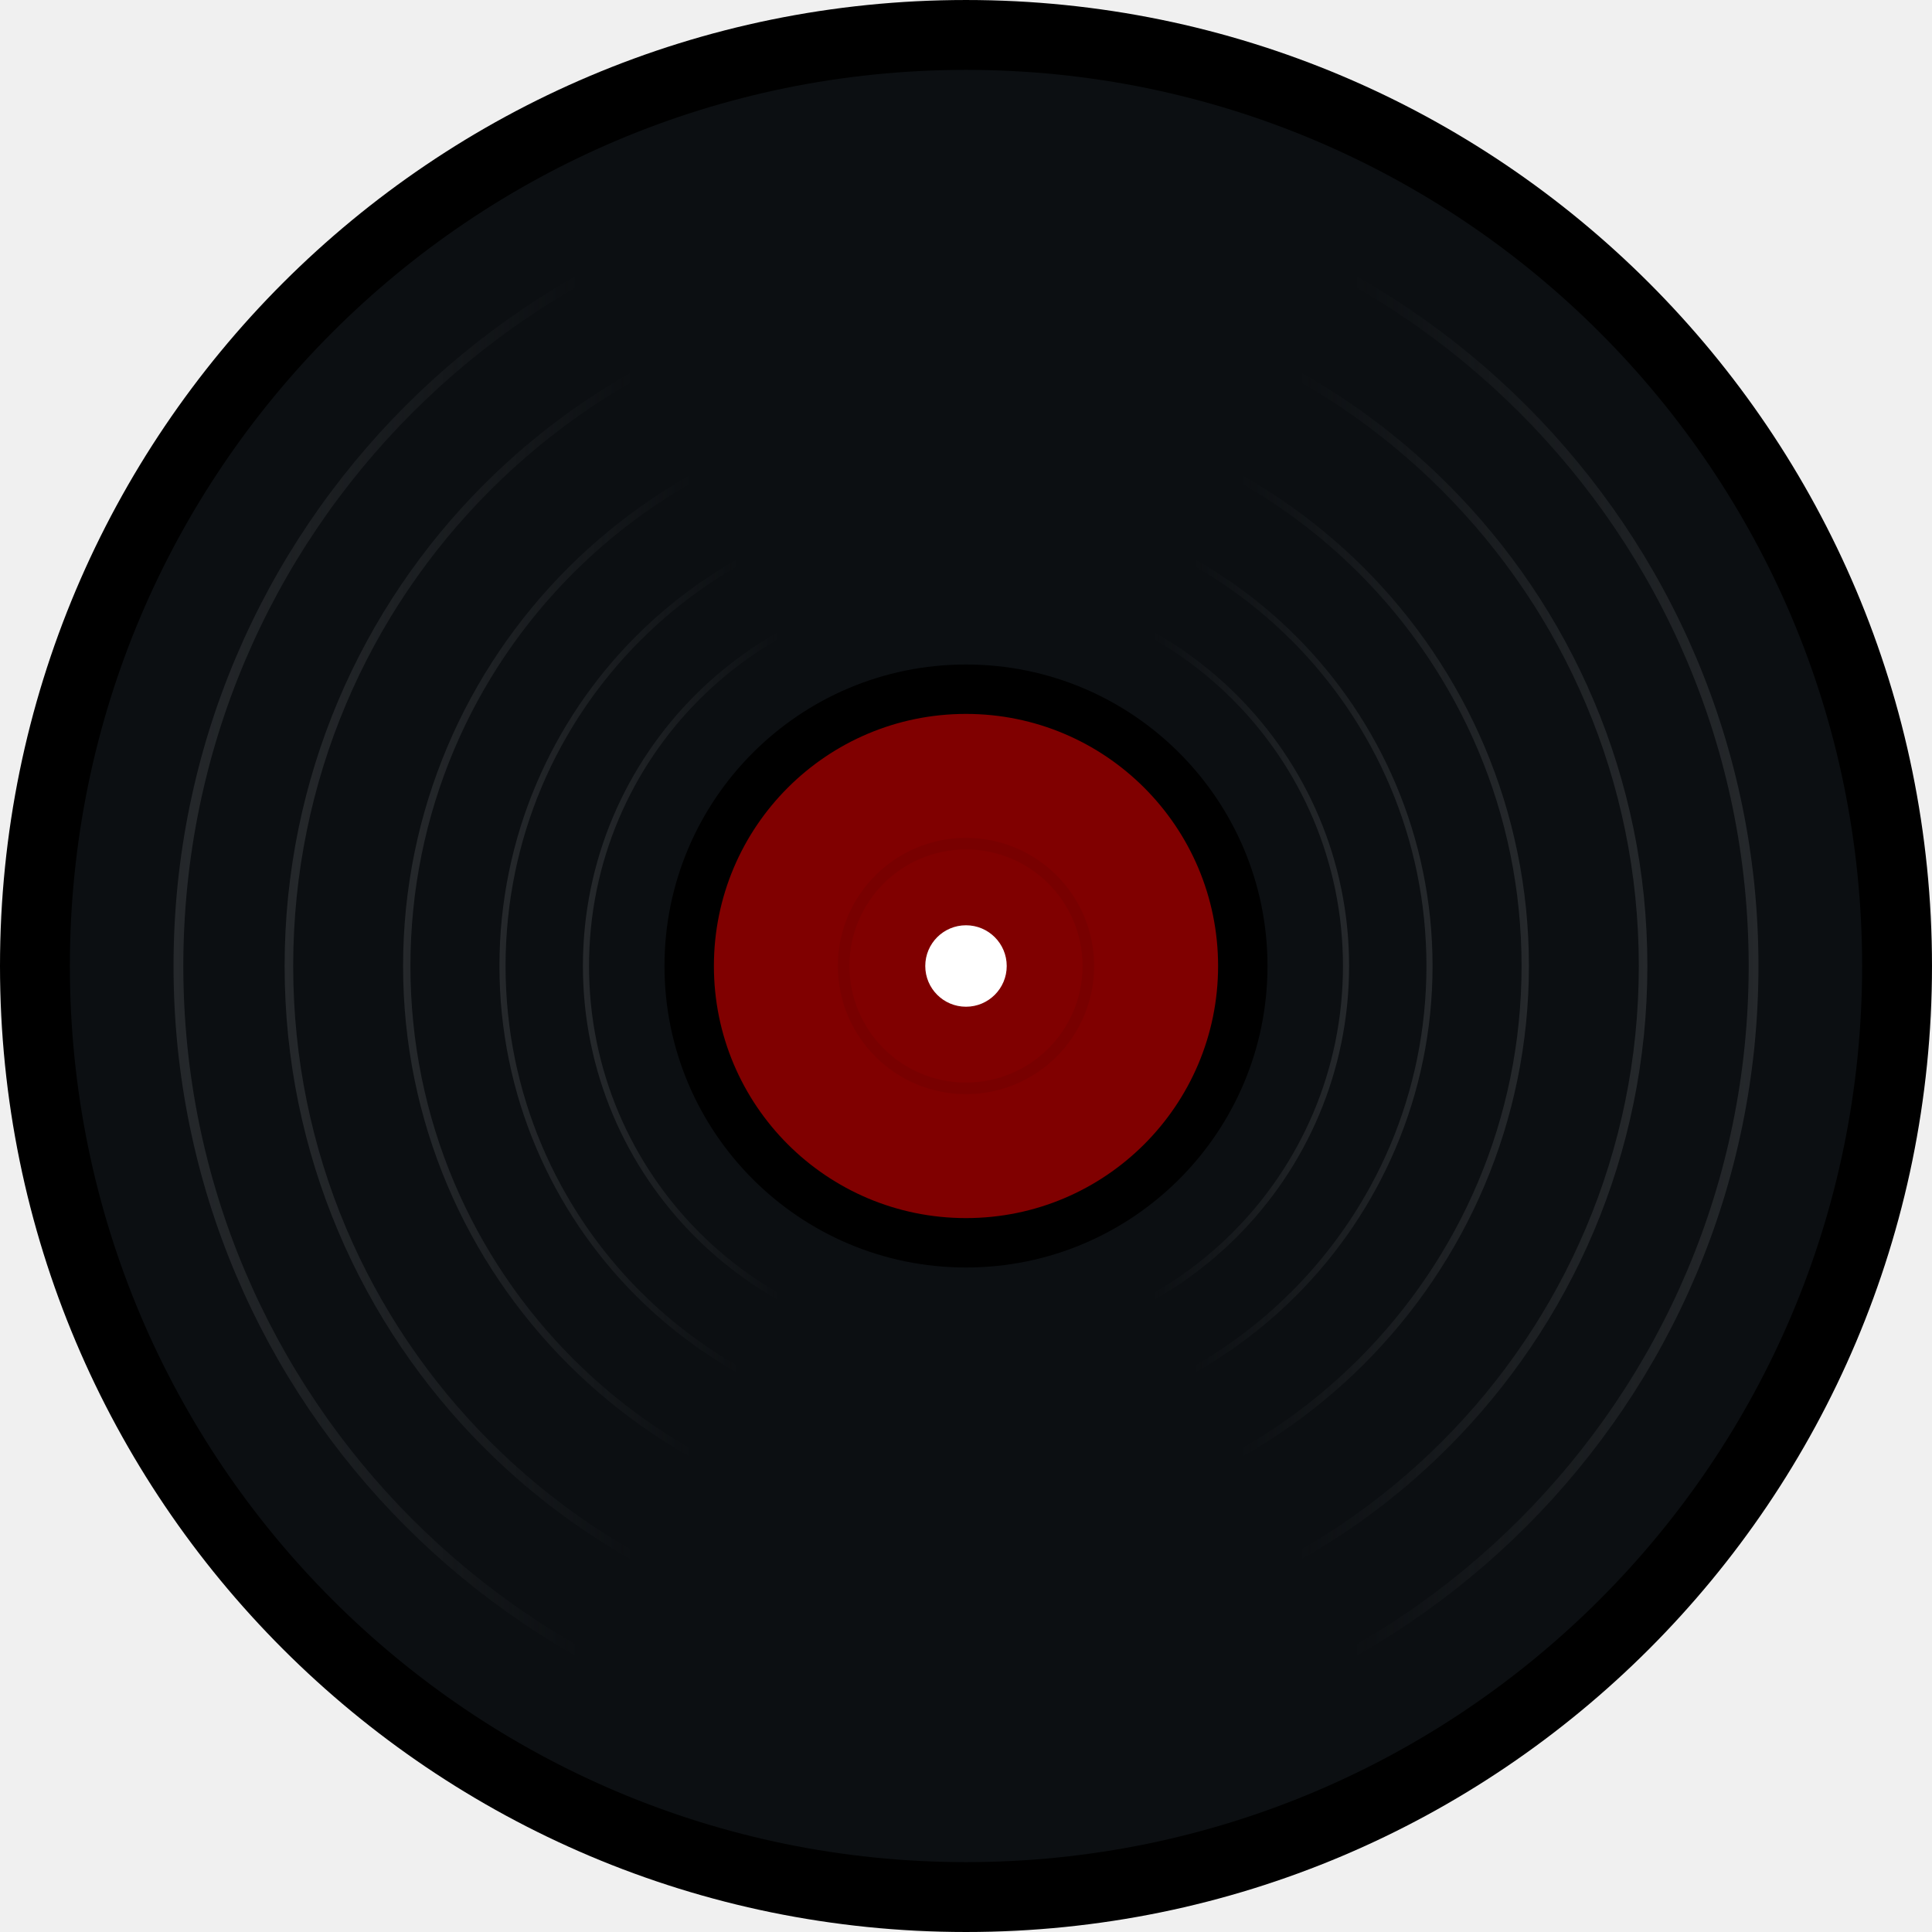
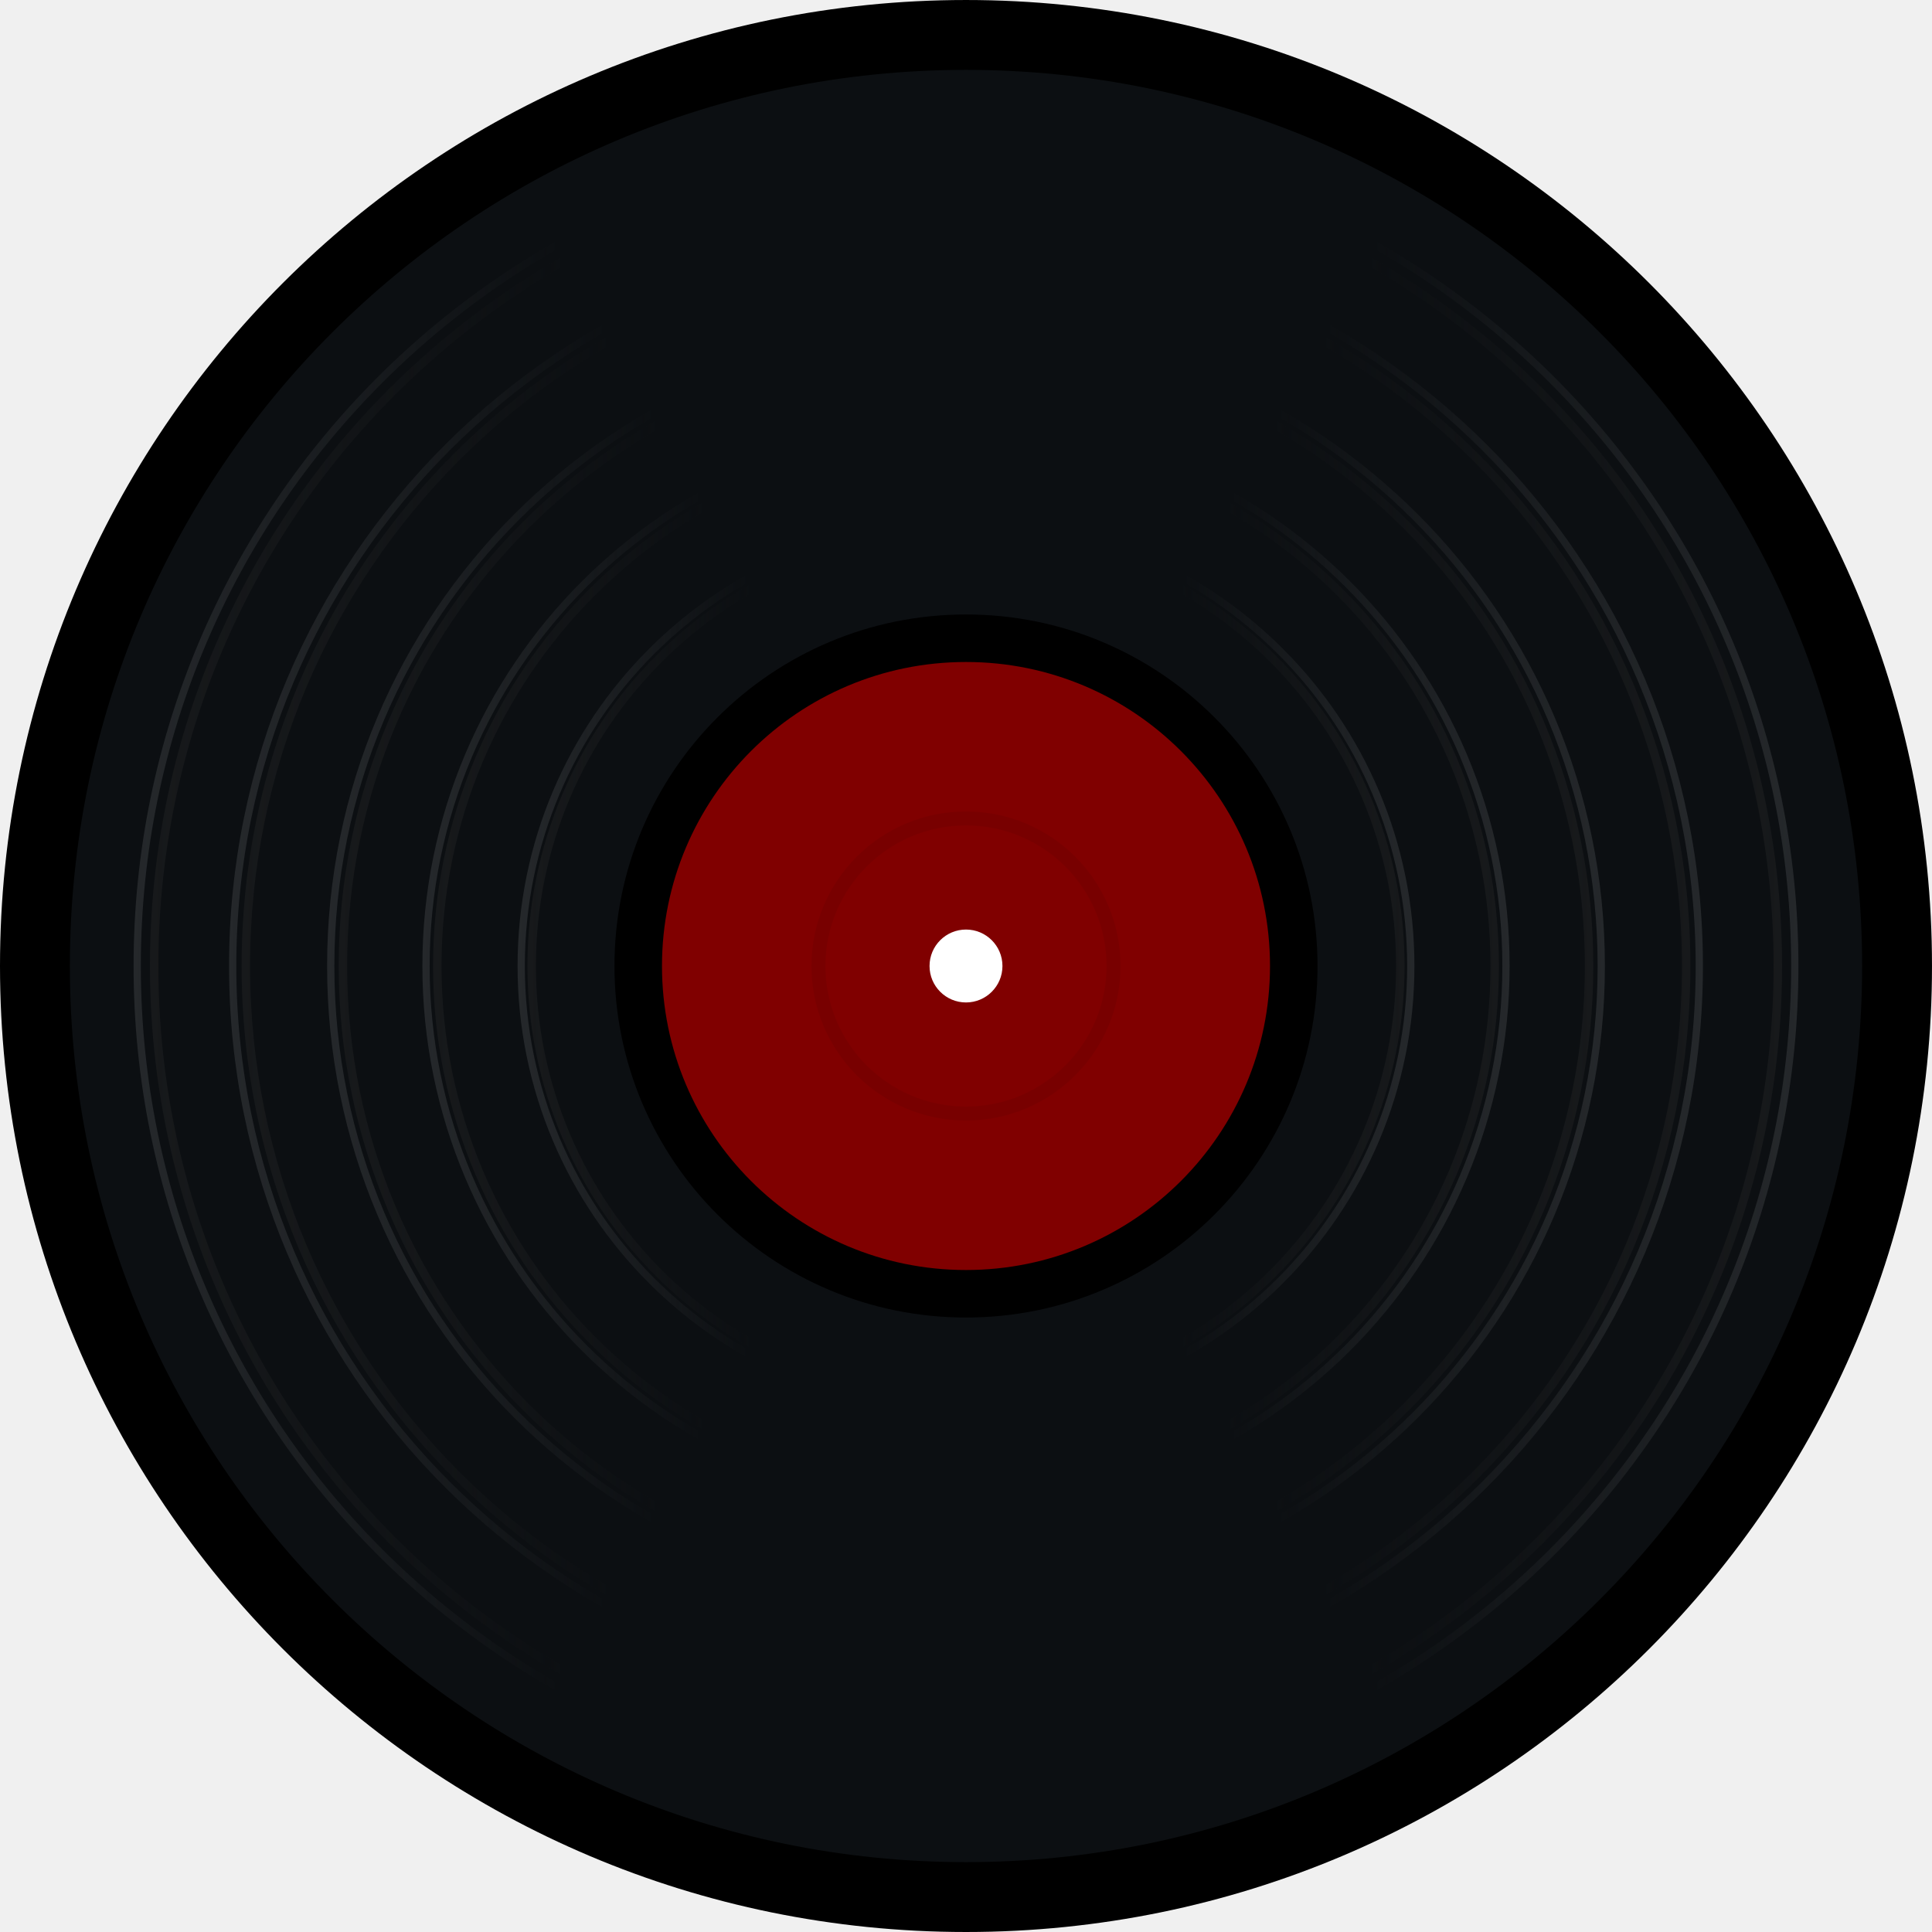
<svg xmlns="http://www.w3.org/2000/svg" xmlns:xlink="http://www.w3.org/1999/xlink" width="800" height="800" viewBox="0 0 211.667 211.667" version="1.1" id="svg8">
  <defs id="defs2">
-     <linearGradient id="RecordMark">
+     <linearGradient id="RecordMarkInside">
+       <stop id="stop4634" offset="0" style="stop-color:#17191b;stop-opacity:1" />
+       <stop id="stop4636" offset="1" style="stop-color:#17191b;stop-opacity:0" />
+     </linearGradient>
+     <linearGradient id="RecordMarkOther">
      <stop style="stop-color:#25282b;stop-opacity:1;" offset="0" id="stop2361" />
      <stop style="stop-color:#25282b;stop-opacity:0;" offset="1" id="stop2363" />
    </linearGradient>
-     <linearGradient xlink:href="#RecordMark" id="linearGradient2373" gradientUnits="userSpaceOnUse" x1="20.097" y1="191.167" x2="64.082" y2="191.167" spreadMethod="pad" />
-     <linearGradient xlink:href="#RecordMark" id="linearGradient2377" gradientUnits="userSpaceOnUse" x1="20.097" y1="191.167" x2="64.082" y2="191.167" spreadMethod="pad" gradientTransform="matrix(0.8597189,0,0,0.8597189,14.84642,26.81707)" />
-     <linearGradient xlink:href="#RecordMark" id="linearGradient2381" gradientUnits="userSpaceOnUse" gradientTransform="matrix(0.7100857,0,0,0.7100857,30.68259,55.42194)" x1="20.097" y1="191.167" x2="64.082" y2="191.167" spreadMethod="pad" />
-     <linearGradient xlink:href="#RecordMark" id="linearGradient2385" gradientUnits="userSpaceOnUse" gradientTransform="matrix(0.5885088,0,0,0.5885088,43.54949,78.6634)" x1="20.097" y1="191.167" x2="64.082" y2="191.167" spreadMethod="pad" />
-     <linearGradient xlink:href="#RecordMark" id="linearGradient2389" gradientUnits="userSpaceOnUse" gradientTransform="matrix(0.4825186,0,0,0.4825186,54.76678,98.92518)" x1="20.097" y1="191.167" x2="64.082" y2="191.167" spreadMethod="pad" />
-     <linearGradient xlink:href="#RecordMark" id="linearGradient2412" gradientUnits="userSpaceOnUse" x1="20.097" y1="191.167" x2="64.082" y2="191.167" spreadMethod="pad" />
-     <linearGradient xlink:href="#RecordMark" id="linearGradient2414" gradientUnits="userSpaceOnUse" gradientTransform="matrix(0.8597189,0,0,0.8597189,14.84642,26.81707)" x1="20.097" y1="191.167" x2="64.082" y2="191.167" spreadMethod="pad" />
-     <linearGradient xlink:href="#RecordMark" id="linearGradient2416" gradientUnits="userSpaceOnUse" gradientTransform="matrix(0.7100857,0,0,0.7100857,30.68259,55.42194)" x1="20.097" y1="191.167" x2="64.082" y2="191.167" spreadMethod="pad" />
-     <linearGradient xlink:href="#RecordMark" id="linearGradient2418" gradientUnits="userSpaceOnUse" gradientTransform="matrix(0.5885088,0,0,0.5885088,43.54949,78.6634)" x1="20.097" y1="191.167" x2="64.082" y2="191.167" spreadMethod="pad" />
-     <linearGradient xlink:href="#RecordMark" id="linearGradient2420" gradientUnits="userSpaceOnUse" gradientTransform="matrix(0.4825186,0,0,0.4825186,54.76678,98.92518)" x1="20.097" y1="191.167" x2="64.082" y2="191.167" spreadMethod="pad" />
+     <linearGradient xlink:href="#RecordMarkOther" id="linearGradient2373" gradientUnits="userSpaceOnUse" x1="20.097" y1="191.167" x2="64.082" y2="191.167" spreadMethod="pad" gradientTransform="matrix(1.030784,0,0,1.030784,-3.257963,-5.884856)" />
+     <linearGradient xlink:href="#RecordMarkOther" id="linearGradient2377" gradientUnits="userSpaceOnUse" x1="20.097" y1="191.167" x2="64.082" y2="191.167" spreadMethod="pad" gradientTransform="matrix(0.9120458,0,0,0.9120458,9.308486,16.81391)" />
+     <linearGradient xlink:href="#RecordMarkOther" id="linearGradient2381" gradientUnits="userSpaceOnUse" gradientTransform="matrix(0.7900961,0,0,0.7900961,22.21483,40.12662)" x1="20.097" y1="191.167" x2="64.082" y2="191.167" spreadMethod="pad" />
+     <linearGradient xlink:href="#RecordMarkOther" id="linearGradient2385" gradientUnits="userSpaceOnUse" gradientTransform="matrix(0.6715935,0,0,0.6715935,34.75635,62.78036)" x1="20.097" y1="191.167" x2="64.082" y2="191.167" spreadMethod="pad" />
+     <linearGradient xlink:href="#RecordMarkOther" id="linearGradient2389" gradientUnits="userSpaceOnUse" gradientTransform="matrix(0.5531928,0,0,0.5531928,47.28709,85.41463)" x1="20.097" y1="191.167" x2="64.082" y2="191.167" spreadMethod="pad" />
+     <linearGradient xlink:href="#RecordMarkInside" id="linearGradient906" gradientUnits="userSpaceOnUse" gradientTransform="matrix(1.030784,0,0,1.030784,-3.257963,-5.884856)" x1="20.097" y1="191.167" x2="64.082" y2="191.167" spreadMethod="pad" />
+     <linearGradient xlink:href="#RecordMarkInside" id="linearGradient4641" gradientUnits="userSpaceOnUse" gradientTransform="matrix(1.043832,0,0,1.043832,-4.638871,-8.379188)" x1="20.097" y1="191.167" x2="64.082" y2="191.167" spreadMethod="pad" />
+     <linearGradient xlink:href="#RecordMarkInside" id="linearGradient4645" gradientUnits="userSpaceOnUse" gradientTransform="matrix(0.9259729,0,0,0.9259729,7.834526,14.1515)" x1="20.097" y1="191.167" x2="64.082" y2="191.167" spreadMethod="pad" />
+     <linearGradient xlink:href="#RecordMarkInside" id="linearGradient4649" gradientUnits="userSpaceOnUse" gradientTransform="matrix(0.801154,0,0,0.801154,21.04453,38.01271)" x1="20.097" y1="191.167" x2="64.082" y2="191.167" spreadMethod="pad" />
+     <linearGradient xlink:href="#RecordMarkInside" id="linearGradient4653" gradientUnits="userSpaceOnUse" gradientTransform="matrix(0.6797961,0,0,0.6797961,33.88824,61.21229)" x1="20.097" y1="191.167" x2="64.082" y2="191.167" spreadMethod="pad" />
+     <linearGradient xlink:href="#RecordMarkInside" id="linearGradient4657" gradientUnits="userSpaceOnUse" gradientTransform="matrix(0.5584382,0,0,0.5584382,46.73195,84.41188)" x1="20.097" y1="191.167" x2="64.082" y2="191.167" spreadMethod="pad" />
+     <linearGradient xlink:href="#RecordMarkOther" id="linearGradient4690" gradientUnits="userSpaceOnUse" gradientTransform="matrix(1.030784,0,0,1.030784,-3.257963,-5.884856)" x1="20.097" y1="191.167" x2="64.082" y2="191.167" spreadMethod="pad" />
+     <linearGradient xlink:href="#RecordMarkOther" id="linearGradient4692" gradientUnits="userSpaceOnUse" gradientTransform="matrix(0.9120458,0,0,0.9120458,9.308486,16.81391)" x1="20.097" y1="191.167" x2="64.082" y2="191.167" spreadMethod="pad" />
+     <linearGradient xlink:href="#RecordMarkOther" id="linearGradient4694" gradientUnits="userSpaceOnUse" gradientTransform="matrix(0.7900961,0,0,0.7900961,22.21483,40.12662)" x1="20.097" y1="191.167" x2="64.082" y2="191.167" spreadMethod="pad" />
+     <linearGradient xlink:href="#RecordMarkOther" id="linearGradient4696" gradientUnits="userSpaceOnUse" gradientTransform="matrix(0.6715935,0,0,0.6715935,34.75635,62.78036)" x1="20.097" y1="191.167" x2="64.082" y2="191.167" spreadMethod="pad" />
+     <linearGradient xlink:href="#RecordMarkOther" id="linearGradient4698" gradientUnits="userSpaceOnUse" gradientTransform="matrix(0.5531928,0,0,0.5531928,47.28709,85.41463)" x1="20.097" y1="191.167" x2="64.082" y2="191.167" spreadMethod="pad" />
+     <linearGradient xlink:href="#RecordMarkInside" id="linearGradient4700" gradientUnits="userSpaceOnUse" gradientTransform="matrix(1.043832,0,0,1.043832,-4.638871,-8.379188)" x1="20.097" y1="191.167" x2="64.082" y2="191.167" spreadMethod="pad" />
+     <linearGradient xlink:href="#RecordMarkInside" id="linearGradient4702" gradientUnits="userSpaceOnUse" gradientTransform="matrix(0.9259729,0,0,0.9259729,7.834526,14.1515)" x1="20.097" y1="191.167" x2="64.082" y2="191.167" spreadMethod="pad" />
+     <linearGradient xlink:href="#RecordMarkInside" id="linearGradient4704" gradientUnits="userSpaceOnUse" gradientTransform="matrix(0.801154,0,0,0.801154,21.04453,38.01271)" x1="20.097" y1="191.167" x2="64.082" y2="191.167" spreadMethod="pad" />
+     <linearGradient xlink:href="#RecordMarkInside" id="linearGradient4706" gradientUnits="userSpaceOnUse" gradientTransform="matrix(0.6797961,0,0,0.6797961,33.88824,61.21229)" x1="20.097" y1="191.167" x2="64.082" y2="191.167" spreadMethod="pad" />
+     <linearGradient xlink:href="#RecordMarkInside" id="linearGradient4708" gradientUnits="userSpaceOnUse" gradientTransform="matrix(0.5584382,0,0,0.5584382,46.73195,84.41188)" x1="20.097" y1="191.167" x2="64.082" y2="191.167" spreadMethod="pad" />
  </defs>
  <g id="layer1" transform="translate(0,-85.33332)">
    <circle style="opacity:1;fill:#000000;fill-opacity:1;stroke:none;stroke-width:10;stroke-linecap:round;stroke-linejoin:miter;stroke-miterlimit:4;stroke-dasharray:none;stroke-dashoffset:0;stroke-opacity:1;paint-order:stroke fill markers" id="path815" cx="105.833" cy="191.167" r="105.833" />
    <circle cy="191.167" cx="105.833" id="circle2347" style="opacity:1;fill:#0c0f12;fill-opacity:1;stroke:none;stroke-width:9.277;stroke-linecap:round;stroke-linejoin:miter;stroke-miterlimit:4;stroke-dasharray:none;stroke-dashoffset:0;stroke-opacity:1;paint-order:stroke fill markers" r="98.178" />
-     <circle cy="191.167" cx="105.833" id="circle2351" style="opacity:1;fill:#000000;fill-opacity:1;stroke:none;stroke-width:3.121;stroke-linecap:round;stroke-linejoin:miter;stroke-miterlimit:4;stroke-dasharray:none;stroke-dashoffset:0;stroke-opacity:1;paint-order:stroke fill markers" r="33.032" />
-     <circle style="opacity:1;fill:#800000;fill-opacity:1;stroke:none;stroke-width:2.61;stroke-linecap:round;stroke-linejoin:miter;stroke-miterlimit:4;stroke-dasharray:none;stroke-dashoffset:0;stroke-opacity:1;paint-order:stroke fill markers" id="circle2353" cx="105.833" cy="191.167" r="27.619" />
-     <circle cy="191.167" cx="105.833" id="circle2355" style="opacity:1;fill:#ffffff;fill-opacity:1;stroke:none;stroke-width:0.422;stroke-linecap:round;stroke-linejoin:miter;stroke-miterlimit:4;stroke-dasharray:none;stroke-dashoffset:0;stroke-opacity:1;paint-order:stroke fill markers" r="4.462" />
-     <circle cy="191.167" cx="105.833" id="circle2357" style="opacity:1;fill:none;fill-opacity:1;stroke:#780000;stroke-width:1.267;stroke-linecap:round;stroke-linejoin:miter;stroke-miterlimit:4;stroke-dasharray:none;stroke-dashoffset:0;stroke-opacity:1;paint-order:stroke fill markers" r="13.404" />
-     <g id="g2396" transform="matrix(1.012658,0,0,1.012658,-1.339668,-2.41984)">
-       <circle r="85.207" cy="191.167" cx="105.833" id="circle2359" style="opacity:1;fill:none;fill-opacity:1;stroke:url(#linearGradient2373);stroke-width:1.058;stroke-linecap:round;stroke-linejoin:miter;stroke-miterlimit:4;stroke-dasharray:none;stroke-dashoffset:0;stroke-opacity:1;paint-order:stroke fill markers" />
-       <circle style="opacity:1;fill:none;fill-opacity:1;stroke:url(#linearGradient2377);stroke-width:0.926;stroke-linecap:round;stroke-linejoin:miter;stroke-miterlimit:4;stroke-dasharray:none;stroke-dashoffset:0;stroke-opacity:1;paint-order:stroke fill markers" id="circle2375" cx="105.833" cy="191.167" r="73.254" />
-       <circle r="60.504" cy="191.167" cx="105.833" id="circle2379" style="opacity:1;fill:none;fill-opacity:1;stroke:url(#linearGradient2381);stroke-width:0.794;stroke-linecap:round;stroke-linejoin:miter;stroke-miterlimit:4;stroke-dasharray:none;stroke-dashoffset:0;stroke-opacity:1;paint-order:stroke fill markers" />
-       <circle style="opacity:1;fill:none;fill-opacity:1;stroke:url(#linearGradient2385);stroke-width:0.661;stroke-linecap:round;stroke-linejoin:miter;stroke-miterlimit:4;stroke-dasharray:none;stroke-dashoffset:0;stroke-opacity:1;paint-order:stroke fill markers" id="circle2383" cx="105.833" cy="191.167" r="50.145" />
-       <circle r="41.114" cy="191.167" cx="105.833" id="circle2387" style="opacity:1;fill:none;fill-opacity:1;stroke:url(#linearGradient2389);stroke-width:0.661;stroke-linecap:round;stroke-linejoin:miter;stroke-miterlimit:4;stroke-dasharray:none;stroke-dashoffset:0;stroke-opacity:1;paint-order:stroke fill markers" />
+     <circle cy="191.167" cx="105.833" id="circle2351" style="opacity:1;fill:#000000;fill-opacity:1;stroke:none;stroke-width:3.639;stroke-linecap:round;stroke-linejoin:miter;stroke-miterlimit:4;stroke-dasharray:none;stroke-dashoffset:0;stroke-opacity:1;paint-order:stroke fill markers" r="38.513" />
+     <circle style="opacity:1;fill:#800000;fill-opacity:1;stroke:none;stroke-width:3.147;stroke-linecap:round;stroke-linejoin:miter;stroke-miterlimit:4;stroke-dasharray:none;stroke-dashoffset:0;stroke-opacity:1;paint-order:stroke fill markers" id="circle2353" cx="105.833" cy="191.167" r="33.307" />
+     <circle cy="191.167" cx="105.833" id="circle2355" style="opacity:1;fill:#ffffff;fill-opacity:1;stroke:none;stroke-width:0.377;stroke-linecap:round;stroke-linejoin:miter;stroke-miterlimit:4;stroke-dasharray:none;stroke-dashoffset:0;stroke-opacity:1;paint-order:stroke fill markers" r="3.994" />
+     <circle cy="191.167" cx="105.833" id="circle2357" style="opacity:1;fill:none;fill-opacity:1;stroke:#780000;stroke-width:1.527;stroke-linecap:round;stroke-linejoin:miter;stroke-miterlimit:4;stroke-dasharray:none;stroke-dashoffset:0;stroke-opacity:1;paint-order:stroke fill markers" r="16.165" />
+     <g id="g2396" transform="matrix(1.033828,0,0,1.033828,-3.58014,-6.466803)">
+       <circle r="87.83" cy="191.167" cx="105.833" id="circle2359" style="opacity:1;fill:none;fill-opacity:1;stroke:url(#linearGradient2373);stroke-width:0.768;stroke-linecap:round;stroke-linejoin:miter;stroke-miterlimit:4;stroke-dasharray:none;stroke-dashoffset:0;stroke-opacity:1;paint-order:stroke fill markers" />
+       <circle style="opacity:1;fill:none;fill-opacity:1;stroke:url(#linearGradient2377);stroke-width:0.768;stroke-linecap:round;stroke-linejoin:miter;stroke-miterlimit:4;stroke-dasharray:none;stroke-dashoffset:0;stroke-opacity:1;paint-order:stroke fill markers" id="circle2375" cx="105.833" cy="191.167" r="77.712" />
+       <circle r="67.322" cy="191.167" cx="105.833" id="circle2379" style="opacity:1;fill:none;fill-opacity:1;stroke:url(#linearGradient2381);stroke-width:0.768;stroke-linecap:round;stroke-linejoin:miter;stroke-miterlimit:4;stroke-dasharray:none;stroke-dashoffset:0;stroke-opacity:1;paint-order:stroke fill markers" />
+       <circle style="opacity:1;fill:none;fill-opacity:1;stroke:url(#linearGradient2385);stroke-width:0.768;stroke-linecap:round;stroke-linejoin:miter;stroke-miterlimit:4;stroke-dasharray:none;stroke-dashoffset:0;stroke-opacity:1;paint-order:stroke fill markers" id="circle2383" cx="105.833" cy="191.167" r="57.224" />
+       <circle r="47.136" cy="191.167" cx="105.833" id="circle2387" style="opacity:1;fill:none;fill-opacity:1;stroke:url(#linearGradient2389);stroke-width:0.768;stroke-linecap:round;stroke-linejoin:miter;stroke-miterlimit:4;stroke-dasharray:none;stroke-dashoffset:0;stroke-opacity:1;paint-order:stroke fill markers" />
    </g>
-     <g id="g2410" transform="matrix(-1.012658,0,0,1.012658,213.0063,-2.41984)">
-       <circle style="opacity:1;fill:none;fill-opacity:1;stroke:url(#linearGradient2412);stroke-width:1.058;stroke-linecap:round;stroke-linejoin:miter;stroke-miterlimit:4;stroke-dasharray:none;stroke-dashoffset:0;stroke-opacity:1;paint-order:stroke fill markers" id="circle2400" cx="105.833" cy="191.167" r="85.207" />
-       <circle r="73.254" cy="191.167" cx="105.833" id="circle2402" style="opacity:1;fill:none;fill-opacity:1;stroke:url(#linearGradient2414);stroke-width:0.926;stroke-linecap:round;stroke-linejoin:miter;stroke-miterlimit:4;stroke-dasharray:none;stroke-dashoffset:0;stroke-opacity:1;paint-order:stroke fill markers" />
-       <circle style="opacity:1;fill:none;fill-opacity:1;stroke:url(#linearGradient2416);stroke-width:0.794;stroke-linecap:round;stroke-linejoin:miter;stroke-miterlimit:4;stroke-dasharray:none;stroke-dashoffset:0;stroke-opacity:1;paint-order:stroke fill markers" id="circle2404" cx="105.833" cy="191.167" r="60.504" />
-       <circle r="50.145" cy="191.167" cx="105.833" id="circle2406" style="opacity:1;fill:none;fill-opacity:1;stroke:url(#linearGradient2418);stroke-width:0.661;stroke-linecap:round;stroke-linejoin:miter;stroke-miterlimit:4;stroke-dasharray:none;stroke-dashoffset:0;stroke-opacity:1;paint-order:stroke fill markers" />
-       <circle style="opacity:1;fill:none;fill-opacity:1;stroke:url(#linearGradient2420);stroke-width:0.661;stroke-linecap:round;stroke-linejoin:miter;stroke-miterlimit:4;stroke-dasharray:none;stroke-dashoffset:0;stroke-opacity:1;paint-order:stroke fill markers" id="circle2408" cx="105.833" cy="191.167" r="41.114" />
+     <g id="g4664">
+       <circle style="opacity:1;fill:none;fill-opacity:1;stroke:url(#linearGradient4641);stroke-width:0.926;stroke-linecap:round;stroke-linejoin:miter;stroke-miterlimit:4;stroke-dasharray:none;stroke-dashoffset:0;stroke-opacity:1;paint-order:stroke fill markers" id="circle894" cx="105.833" cy="191.167" r="88.942" />
+       <circle r="78.899" cy="191.167" cx="105.833" id="circle4643" style="opacity:1;fill:none;fill-opacity:1;stroke:url(#linearGradient4645);stroke-width:0.926;stroke-linecap:round;stroke-linejoin:miter;stroke-miterlimit:4;stroke-dasharray:none;stroke-dashoffset:0;stroke-opacity:1;paint-order:stroke fill markers" />
+       <circle style="opacity:1;fill:none;fill-opacity:1;stroke:url(#linearGradient4649);stroke-width:0.926;stroke-linecap:round;stroke-linejoin:miter;stroke-miterlimit:4;stroke-dasharray:none;stroke-dashoffset:0;stroke-opacity:1;paint-order:stroke fill markers" id="circle4647" cx="105.833" cy="191.167" r="68.264" />
+       <circle r="57.923" cy="191.167" cx="105.833" id="circle4651" style="opacity:1;fill:none;fill-opacity:1;stroke:url(#linearGradient4653);stroke-width:0.926;stroke-linecap:round;stroke-linejoin:miter;stroke-miterlimit:4;stroke-dasharray:none;stroke-dashoffset:0;stroke-opacity:1;paint-order:stroke fill markers" />
+       <circle style="opacity:1;fill:none;fill-opacity:1;stroke:url(#linearGradient4657);stroke-width:0.926;stroke-linecap:round;stroke-linejoin:miter;stroke-miterlimit:4;stroke-dasharray:none;stroke-dashoffset:0;stroke-opacity:1;paint-order:stroke fill markers" id="circle4655" cx="105.833" cy="191.167" r="47.583" />
+     </g>
+     <g transform="matrix(-1.033828,0,0,1.033828,215.2468,-6.466803)" id="g4676">
+       <circle style="opacity:1;fill:none;fill-opacity:1;stroke:url(#linearGradient4690);stroke-width:0.768;stroke-linecap:round;stroke-linejoin:miter;stroke-miterlimit:4;stroke-dasharray:none;stroke-dashoffset:0;stroke-opacity:1;paint-order:stroke fill markers" id="circle4666" cx="105.833" cy="191.167" r="87.83" />
+       <circle r="77.712" cy="191.167" cx="105.833" id="circle4668" style="opacity:1;fill:none;fill-opacity:1;stroke:url(#linearGradient4692);stroke-width:0.768;stroke-linecap:round;stroke-linejoin:miter;stroke-miterlimit:4;stroke-dasharray:none;stroke-dashoffset:0;stroke-opacity:1;paint-order:stroke fill markers" />
+       <circle style="opacity:1;fill:none;fill-opacity:1;stroke:url(#linearGradient4694);stroke-width:0.768;stroke-linecap:round;stroke-linejoin:miter;stroke-miterlimit:4;stroke-dasharray:none;stroke-dashoffset:0;stroke-opacity:1;paint-order:stroke fill markers" id="circle4670" cx="105.833" cy="191.167" r="67.322" />
+       <circle r="57.224" cy="191.167" cx="105.833" id="circle4672" style="opacity:1;fill:none;fill-opacity:1;stroke:url(#linearGradient4696);stroke-width:0.768;stroke-linecap:round;stroke-linejoin:miter;stroke-miterlimit:4;stroke-dasharray:none;stroke-dashoffset:0;stroke-opacity:1;paint-order:stroke fill markers" />
+       <circle style="opacity:1;fill:none;fill-opacity:1;stroke:url(#linearGradient4698);stroke-width:0.768;stroke-linecap:round;stroke-linejoin:miter;stroke-miterlimit:4;stroke-dasharray:none;stroke-dashoffset:0;stroke-opacity:1;paint-order:stroke fill markers" id="circle4674" cx="105.833" cy="191.167" r="47.136" />
+     </g>
+     <g id="g4688" transform="matrix(-1,0,0,1,211.6667,0)">
+       <circle r="88.942" cy="191.167" cx="105.833" id="circle4678" style="opacity:1;fill:none;fill-opacity:1;stroke:url(#linearGradient4700);stroke-width:0.926;stroke-linecap:round;stroke-linejoin:miter;stroke-miterlimit:4;stroke-dasharray:none;stroke-dashoffset:0;stroke-opacity:1;paint-order:stroke fill markers" />
+       <circle style="opacity:1;fill:none;fill-opacity:1;stroke:url(#linearGradient4702);stroke-width:0.926;stroke-linecap:round;stroke-linejoin:miter;stroke-miterlimit:4;stroke-dasharray:none;stroke-dashoffset:0;stroke-opacity:1;paint-order:stroke fill markers" id="circle4680" cx="105.833" cy="191.167" r="78.899" />
+       <circle r="68.264" cy="191.167" cx="105.833" id="circle4682" style="opacity:1;fill:none;fill-opacity:1;stroke:url(#linearGradient4704);stroke-width:0.926;stroke-linecap:round;stroke-linejoin:miter;stroke-miterlimit:4;stroke-dasharray:none;stroke-dashoffset:0;stroke-opacity:1;paint-order:stroke fill markers" />
+       <circle style="opacity:1;fill:none;fill-opacity:1;stroke:url(#linearGradient4706);stroke-width:0.926;stroke-linecap:round;stroke-linejoin:miter;stroke-miterlimit:4;stroke-dasharray:none;stroke-dashoffset:0;stroke-opacity:1;paint-order:stroke fill markers" id="circle4684" cx="105.833" cy="191.167" r="57.923" />
+       <circle r="47.583" cy="191.167" cx="105.833" id="circle4686" style="opacity:1;fill:none;fill-opacity:1;stroke:url(#linearGradient4708);stroke-width:0.926;stroke-linecap:round;stroke-linejoin:miter;stroke-miterlimit:4;stroke-dasharray:none;stroke-dashoffset:0;stroke-opacity:1;paint-order:stroke fill markers" />
    </g>
  </g>
</svg>
